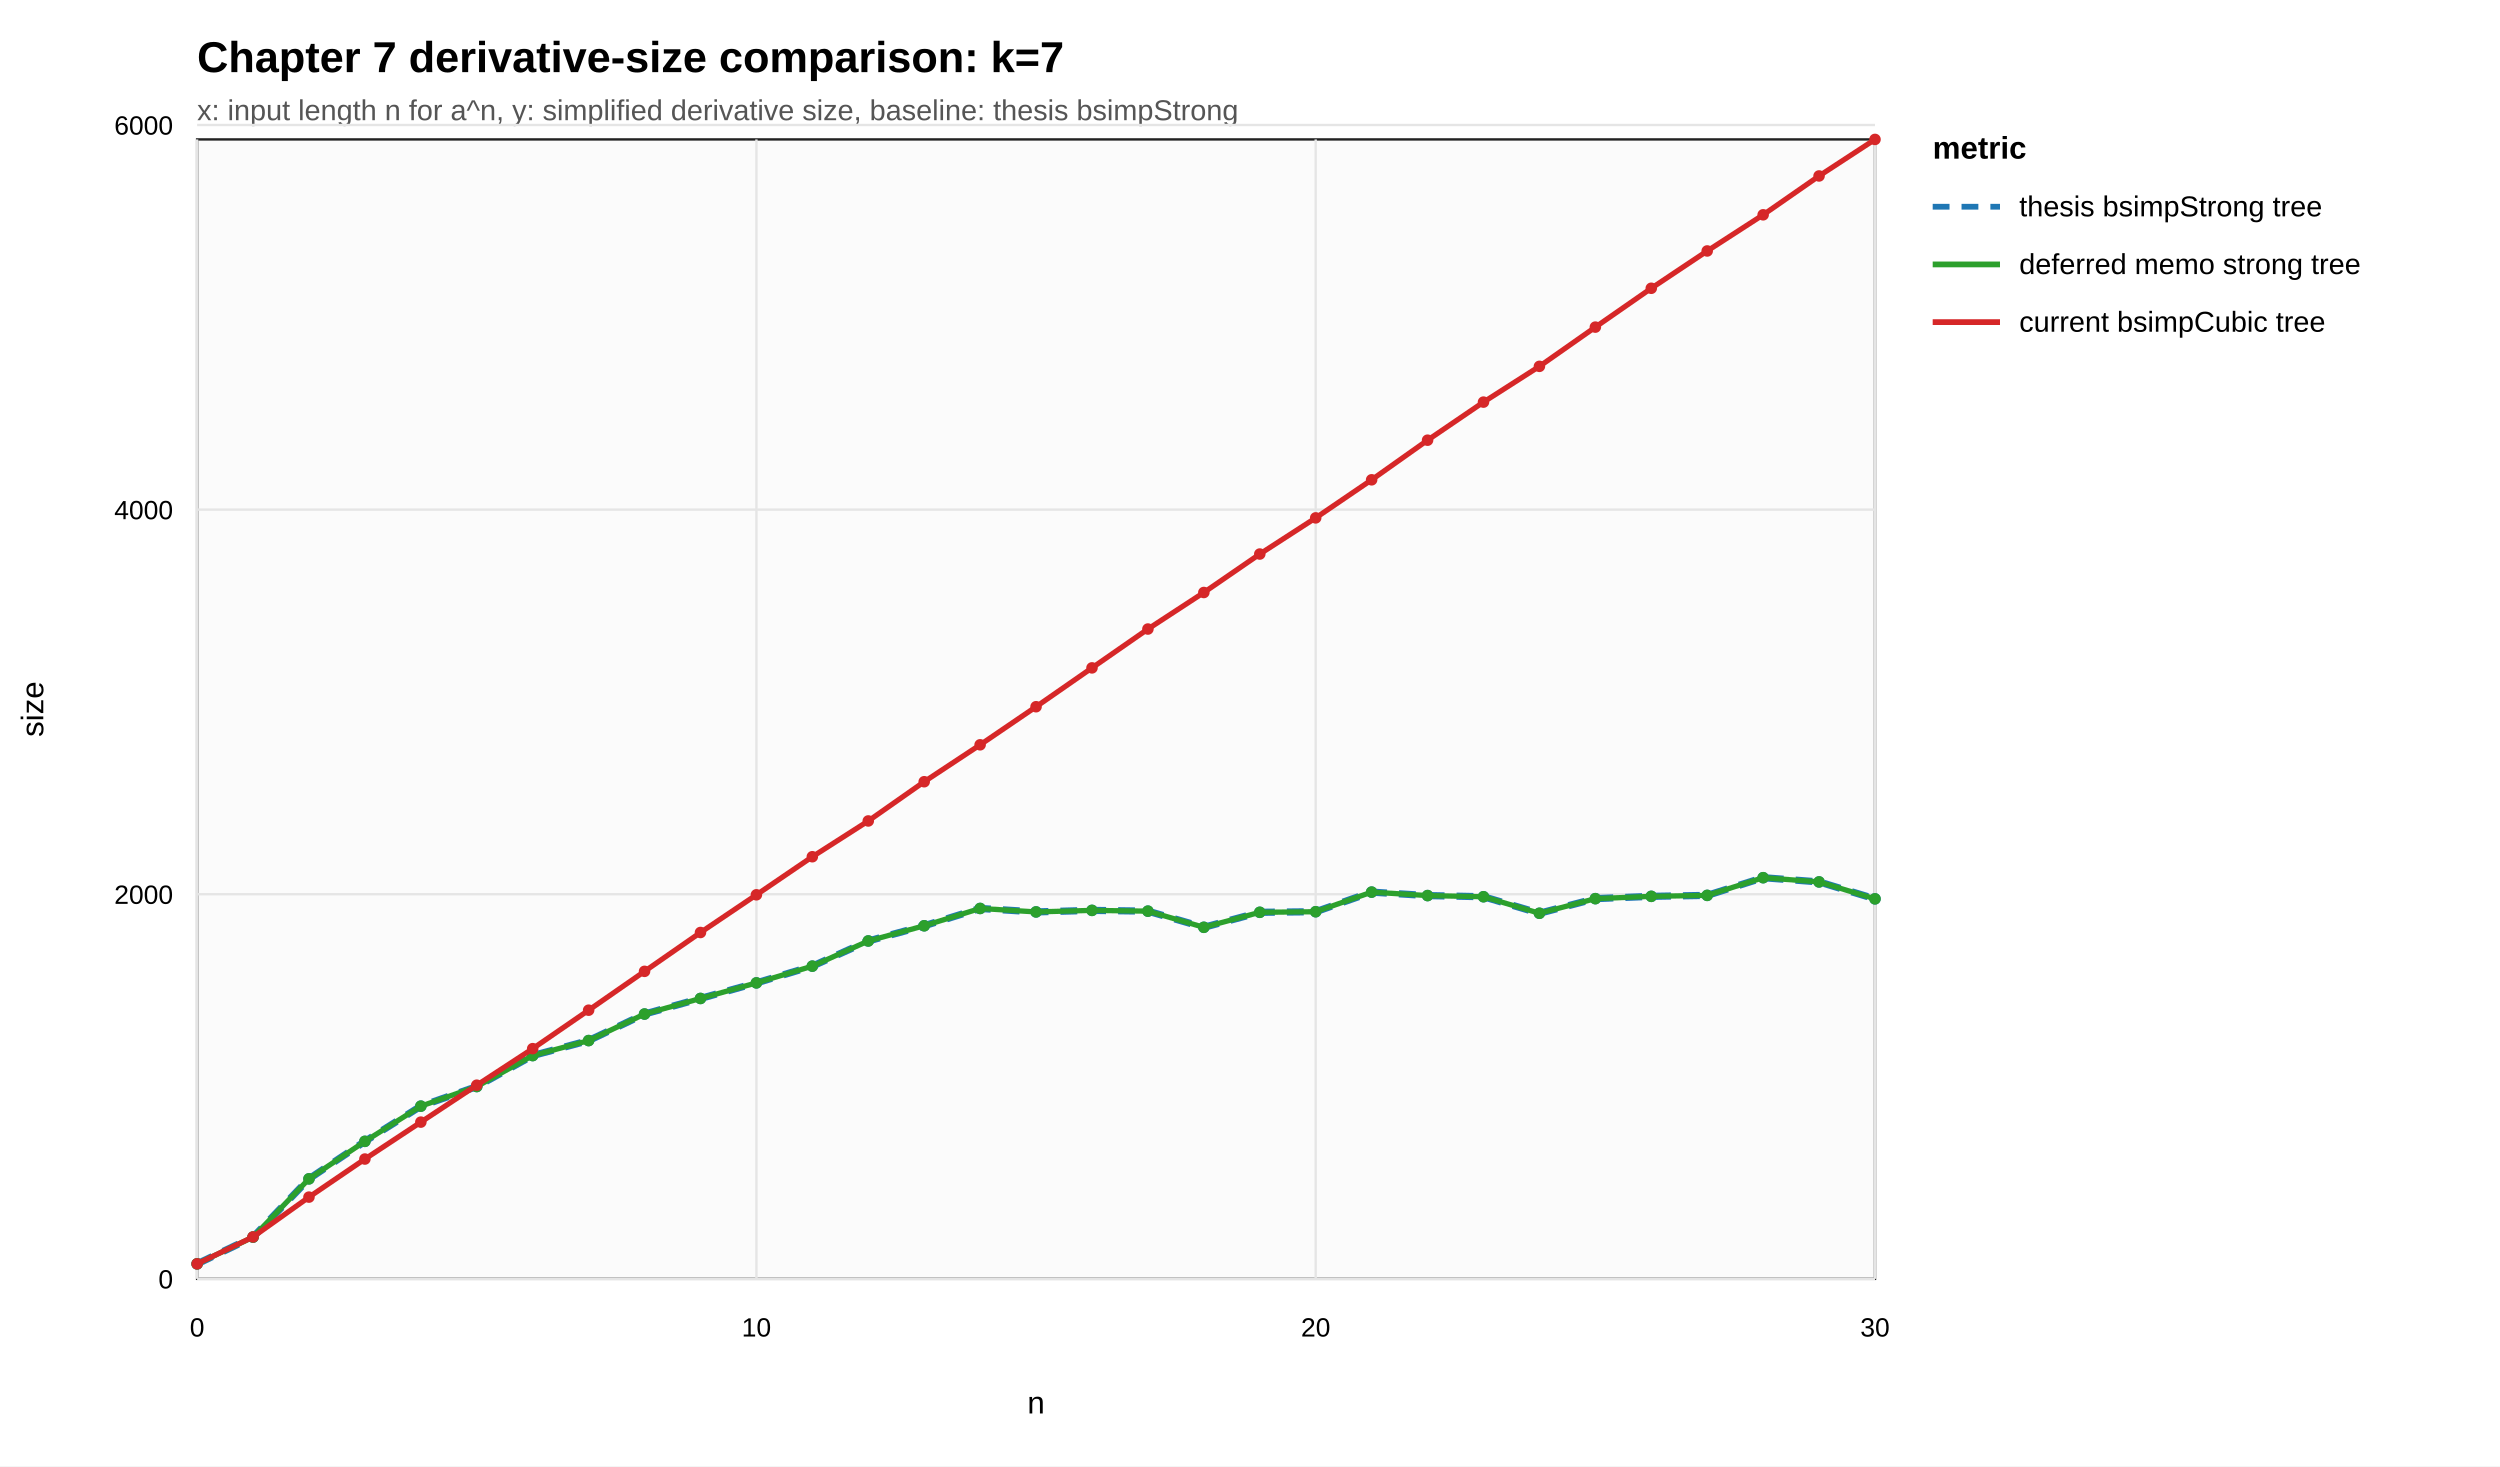
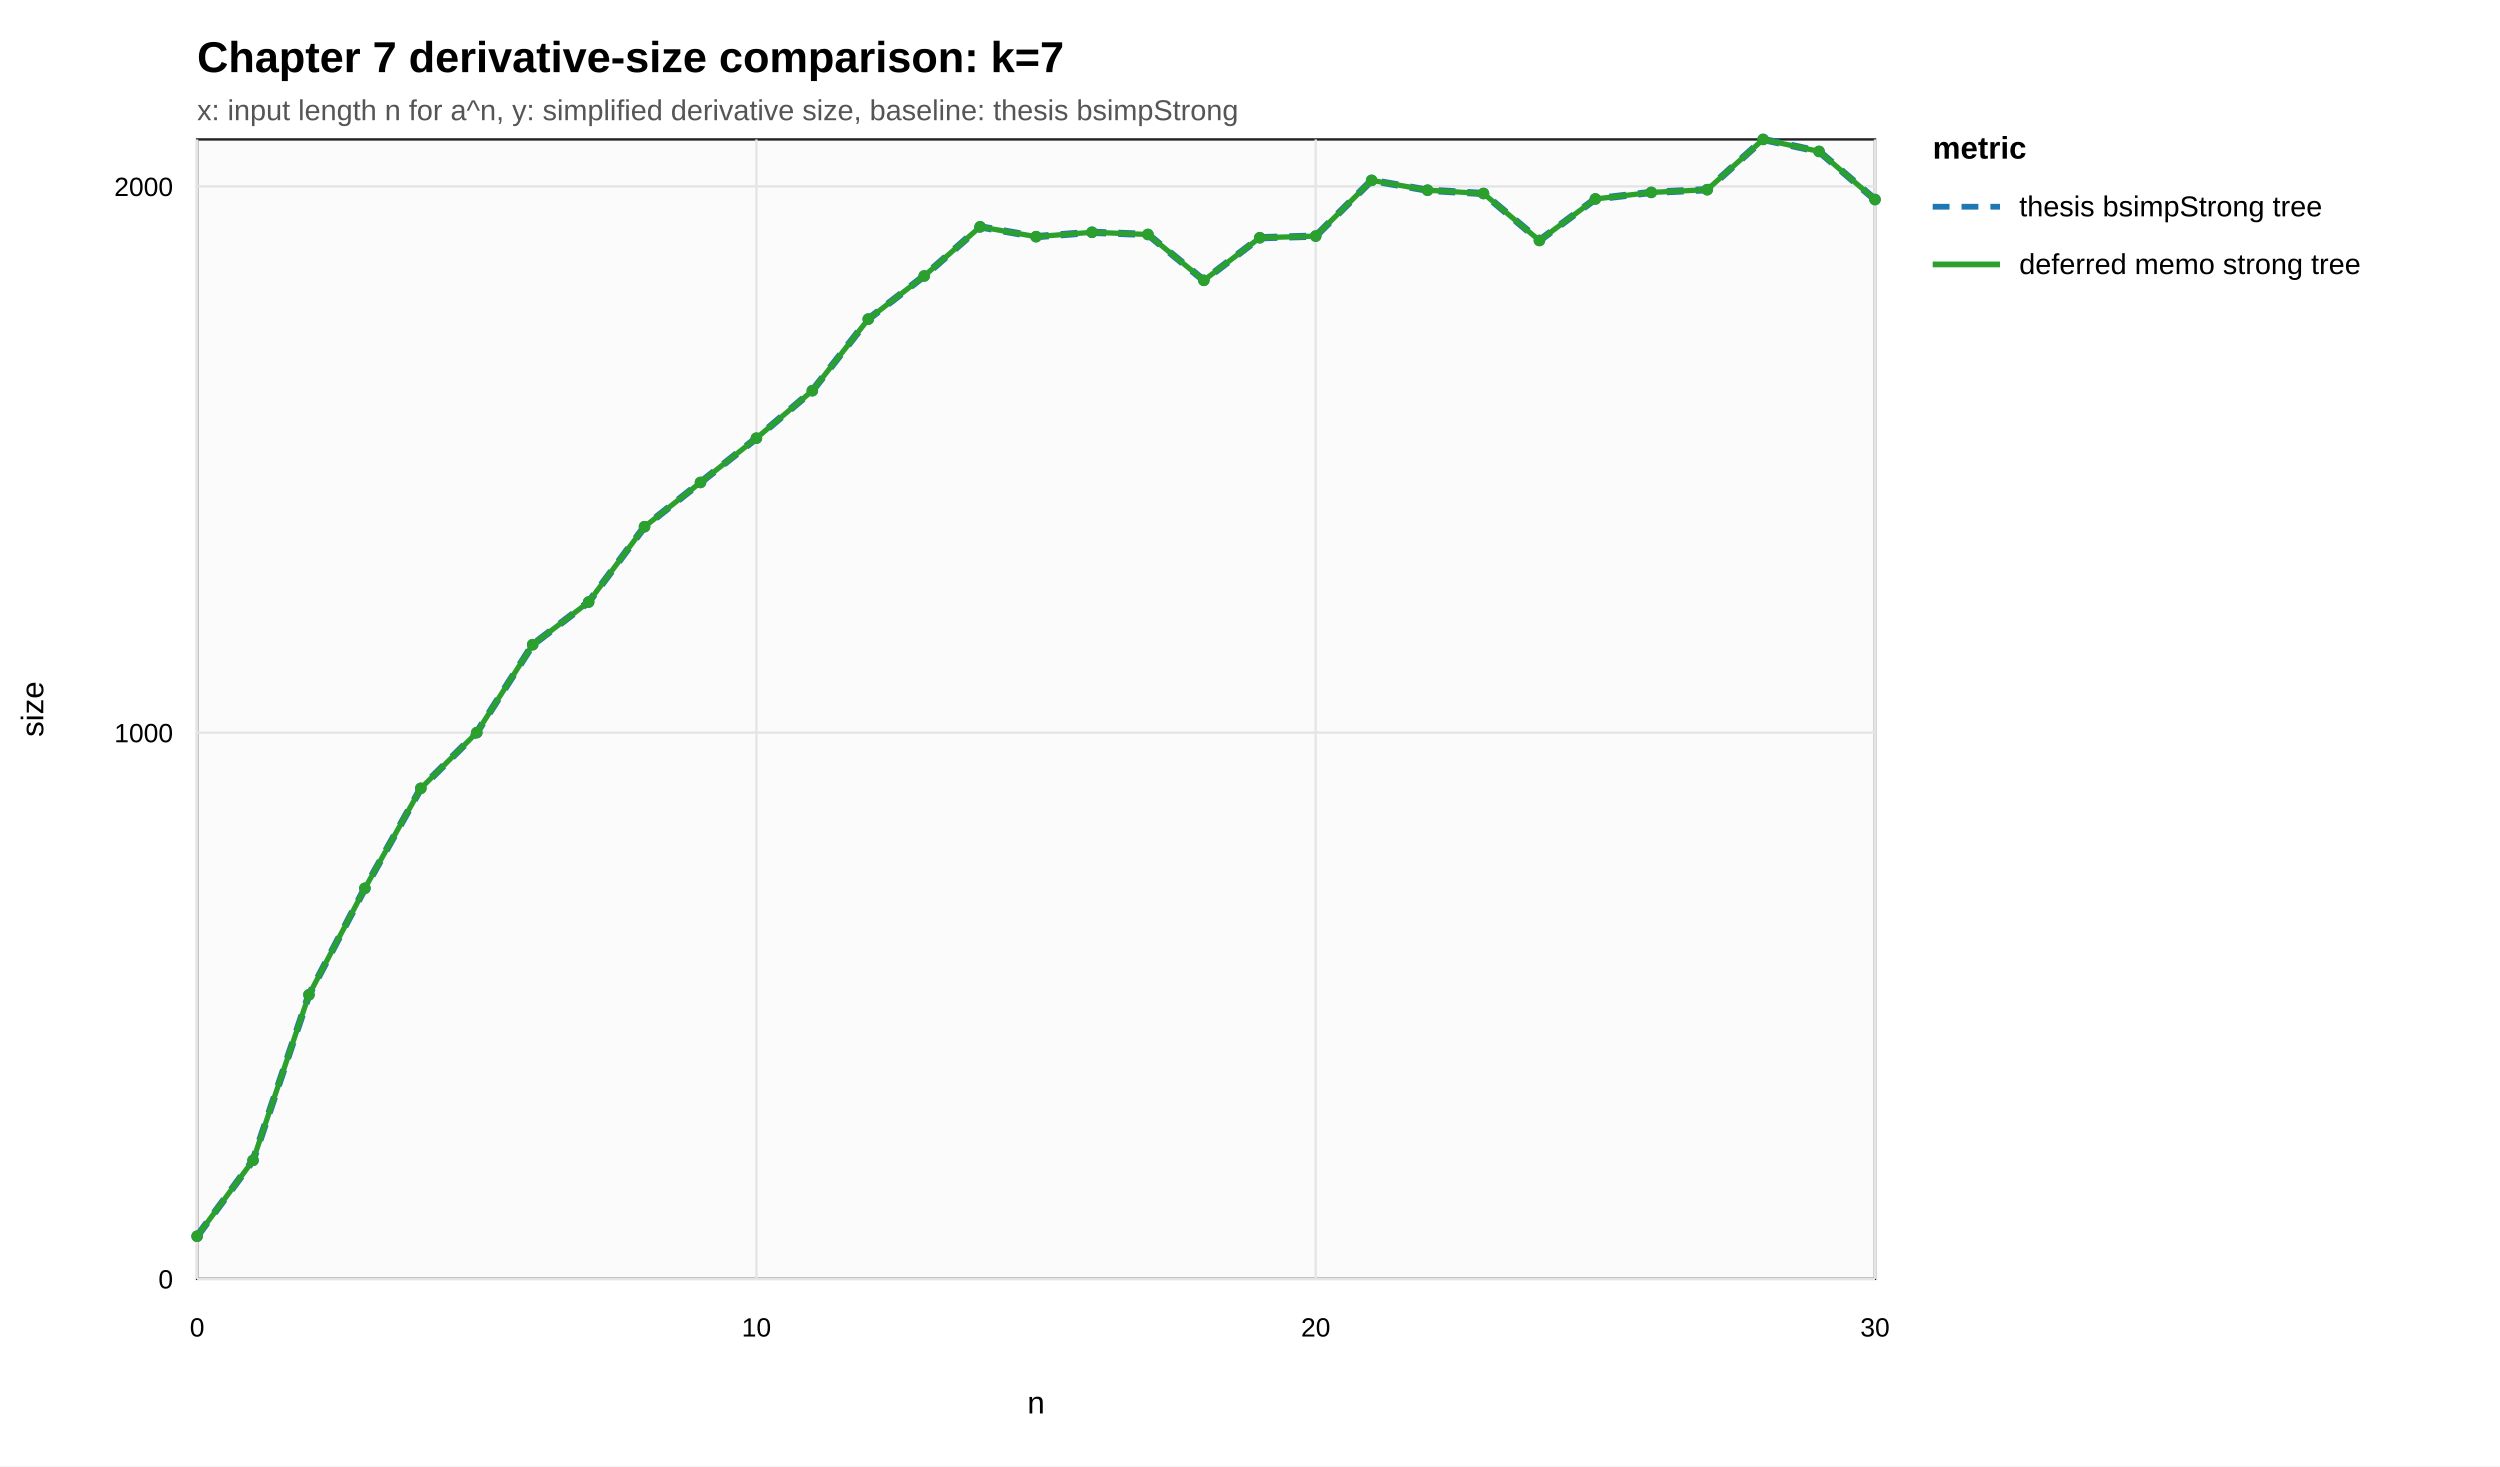
<svg xmlns="http://www.w3.org/2000/svg" width="1040" height="610" viewBox="0 0 1040 610">
  <rect width="100%" height="100%" fill="#ffffff" />
  <text x="82" y="30" font-family="Arial, sans-serif" font-size="18" font-weight="700">Chapter 7 derivative-size comparison: k=7</text>
  <text x="82" y="50" font-family="Arial, sans-serif" font-size="12" fill="#555">x: input length n for a^n, y: simplified derivative size, baseline: thesis bsimpStrong</text>
  <rect x="82" y="58" width="698" height="474" fill="#fbfbfb" stroke="#222" stroke-width="1" />
  <line x1="82.00" y1="58" x2="82.00" y2="532" stroke="#e5e5e5" stroke-width="1" />
  <text x="82.00" y="556" text-anchor="middle" font-family="Arial, sans-serif" font-size="11">0</text>
  <line x1="314.67" y1="58" x2="314.67" y2="532" stroke="#e5e5e5" stroke-width="1" />
  <text x="314.67" y="556" text-anchor="middle" font-family="Arial, sans-serif" font-size="11">10</text>
  <line x1="547.33" y1="58" x2="547.33" y2="532" stroke="#e5e5e5" stroke-width="1" />
  <text x="547.33" y="556" text-anchor="middle" font-family="Arial, sans-serif" font-size="11">20</text>
  <line x1="780.00" y1="58" x2="780.00" y2="532" stroke="#e5e5e5" stroke-width="1" />
  <text x="780.00" y="556" text-anchor="middle" font-family="Arial, sans-serif" font-size="11">30</text>
  <line x1="82" y1="532.00" x2="780" y2="532.00" stroke="#e5e5e5" stroke-width="1" />
  <text x="72" y="536.00" text-anchor="end" font-family="Arial, sans-serif" font-size="11">0</text>
-   <line x1="82" y1="372.00" x2="780" y2="372.00" stroke="#e5e5e5" stroke-width="1" />
-   <text x="72" y="376.00" text-anchor="end" font-family="Arial, sans-serif" font-size="11">2000</text>
-   <line x1="82" y1="212.00" x2="780" y2="212.00" stroke="#e5e5e5" stroke-width="1" />
-   <text x="72" y="216.00" text-anchor="end" font-family="Arial, sans-serif" font-size="11">4000</text>
-   <line x1="82" y1="52.00" x2="780" y2="52.00" stroke="#e5e5e5" stroke-width="1" />
-   <text x="72" y="56.00" text-anchor="end" font-family="Arial, sans-serif" font-size="11">6000</text>
+   <line x1="82" y1="304.77" x2="780" y2="304.77" stroke="#e5e5e5" stroke-width="1" />
+   <text x="72" y="308.77" text-anchor="end" font-family="Arial, sans-serif" font-size="11">1000</text>
+   <line x1="82" y1="77.54" x2="780" y2="77.54" stroke="#e5e5e5" stroke-width="1" />
+   <text x="72" y="81.54" text-anchor="end" font-family="Arial, sans-serif" font-size="11">2000</text>
  <text x="431.00" y="588" text-anchor="middle" font-family="Arial, sans-serif" font-size="13">n</text>
  <text x="18" y="295.00" transform="rotate(-90 18,295.00)" text-anchor="middle" font-family="Arial, sans-serif" font-size="13">size</text>
-   <path d="M82.00,525.76 L105.27,514.64 L128.53,490.40 L151.80,474.80 L175.07,460.16 L198.33,452.00 L221.60,439.12 L244.87,432.88 L268.13,421.84 L291.40,415.36 L314.67,408.88 L337.93,401.92 L361.20,391.44 L384.47,385.12 L407.73,377.92 L431.00,379.36 L454.27,378.72 L477.53,379.04 L500.80,385.76 L524.07,379.52 L547.33,379.28 L570.60,371.12 L593.87,372.56 L617.13,373.04 L640.40,379.92 L663.67,373.84 L686.93,372.88 L710.20,372.48 L733.47,365.12 L756.73,366.88 L780.00,373.92" fill="none" stroke="#1f77b4" stroke-width="3.0" stroke-dasharray="7 5" />
-   <circle cx="82.00" cy="525.76" r="2.4" fill="#1f77b4" />
-   <circle cx="105.27" cy="514.64" r="2.4" fill="#1f77b4" />
-   <circle cx="128.53" cy="490.40" r="2.4" fill="#1f77b4" />
-   <circle cx="151.80" cy="474.80" r="2.4" fill="#1f77b4" />
-   <circle cx="175.07" cy="460.16" r="2.4" fill="#1f77b4" />
-   <circle cx="198.33" cy="452.00" r="2.4" fill="#1f77b4" />
-   <circle cx="221.60" cy="439.12" r="2.4" fill="#1f77b4" />
-   <circle cx="244.87" cy="432.88" r="2.4" fill="#1f77b4" />
-   <circle cx="268.13" cy="421.84" r="2.4" fill="#1f77b4" />
-   <circle cx="291.40" cy="415.36" r="2.4" fill="#1f77b4" />
-   <circle cx="314.67" cy="408.88" r="2.4" fill="#1f77b4" />
-   <circle cx="337.93" cy="401.92" r="2.4" fill="#1f77b4" />
-   <circle cx="361.20" cy="391.44" r="2.4" fill="#1f77b4" />
-   <circle cx="384.47" cy="385.12" r="2.4" fill="#1f77b4" />
-   <circle cx="407.73" cy="377.92" r="2.4" fill="#1f77b4" />
-   <circle cx="431.00" cy="379.36" r="2.4" fill="#1f77b4" />
-   <circle cx="454.27" cy="378.72" r="2.4" fill="#1f77b4" />
-   <circle cx="477.53" cy="379.04" r="2.4" fill="#1f77b4" />
-   <circle cx="500.80" cy="385.76" r="2.4" fill="#1f77b4" />
-   <circle cx="524.07" cy="379.52" r="2.4" fill="#1f77b4" />
-   <circle cx="547.33" cy="379.28" r="2.4" fill="#1f77b4" />
-   <circle cx="570.60" cy="371.12" r="2.4" fill="#1f77b4" />
-   <circle cx="593.87" cy="372.56" r="2.4" fill="#1f77b4" />
-   <circle cx="617.13" cy="373.04" r="2.4" fill="#1f77b4" />
-   <circle cx="640.40" cy="379.92" r="2.4" fill="#1f77b4" />
-   <circle cx="663.67" cy="373.84" r="2.4" fill="#1f77b4" />
-   <circle cx="686.93" cy="372.88" r="2.4" fill="#1f77b4" />
-   <circle cx="710.20" cy="372.48" r="2.4" fill="#1f77b4" />
-   <circle cx="733.47" cy="365.12" r="2.4" fill="#1f77b4" />
-   <circle cx="756.73" cy="366.88" r="2.4" fill="#1f77b4" />
-   <circle cx="780.00" cy="373.92" r="2.4" fill="#1f77b4" />
-   <path d="M82.00,525.76 L105.27,514.64 L128.53,490.40 L151.80,474.80 L175.07,460.16 L198.33,452.00 L221.60,439.12 L244.87,432.88 L268.13,421.84 L291.40,415.36 L314.67,408.88 L337.93,401.92 L361.20,391.44 L384.47,385.12 L407.73,377.92 L431.00,379.36 L454.27,378.72 L477.53,379.04 L500.80,385.76 L524.07,379.52 L547.33,379.28 L570.60,371.12 L593.87,372.56 L617.13,373.04 L640.40,379.92 L663.67,373.84 L686.93,372.88 L710.20,372.48 L733.47,365.12 L756.73,366.88 L780.00,373.92" fill="none" stroke="#2ca02c" stroke-width="2.2" />
-   <circle cx="82.00" cy="525.76" r="2.4" fill="#2ca02c" />
-   <circle cx="105.27" cy="514.64" r="2.4" fill="#2ca02c" />
-   <circle cx="128.53" cy="490.40" r="2.4" fill="#2ca02c" />
-   <circle cx="151.80" cy="474.80" r="2.4" fill="#2ca02c" />
-   <circle cx="175.07" cy="460.16" r="2.4" fill="#2ca02c" />
-   <circle cx="198.33" cy="452.00" r="2.4" fill="#2ca02c" />
-   <circle cx="221.60" cy="439.12" r="2.4" fill="#2ca02c" />
-   <circle cx="244.87" cy="432.88" r="2.4" fill="#2ca02c" />
-   <circle cx="268.13" cy="421.84" r="2.4" fill="#2ca02c" />
-   <circle cx="291.40" cy="415.36" r="2.4" fill="#2ca02c" />
-   <circle cx="314.67" cy="408.88" r="2.4" fill="#2ca02c" />
-   <circle cx="337.93" cy="401.92" r="2.4" fill="#2ca02c" />
-   <circle cx="361.20" cy="391.44" r="2.4" fill="#2ca02c" />
-   <circle cx="384.47" cy="385.12" r="2.4" fill="#2ca02c" />
-   <circle cx="407.73" cy="377.92" r="2.4" fill="#2ca02c" />
-   <circle cx="431.00" cy="379.36" r="2.4" fill="#2ca02c" />
-   <circle cx="454.27" cy="378.72" r="2.4" fill="#2ca02c" />
-   <circle cx="477.53" cy="379.04" r="2.4" fill="#2ca02c" />
-   <circle cx="500.80" cy="385.76" r="2.4" fill="#2ca02c" />
-   <circle cx="524.07" cy="379.52" r="2.4" fill="#2ca02c" />
-   <circle cx="547.33" cy="379.28" r="2.4" fill="#2ca02c" />
-   <circle cx="570.60" cy="371.12" r="2.4" fill="#2ca02c" />
-   <circle cx="593.87" cy="372.56" r="2.4" fill="#2ca02c" />
-   <circle cx="617.13" cy="373.04" r="2.4" fill="#2ca02c" />
-   <circle cx="640.40" cy="379.92" r="2.4" fill="#2ca02c" />
-   <circle cx="663.67" cy="373.84" r="2.4" fill="#2ca02c" />
-   <circle cx="686.93" cy="372.88" r="2.4" fill="#2ca02c" />
-   <circle cx="710.20" cy="372.48" r="2.4" fill="#2ca02c" />
-   <circle cx="733.47" cy="365.12" r="2.4" fill="#2ca02c" />
-   <circle cx="756.73" cy="366.88" r="2.4" fill="#2ca02c" />
-   <circle cx="780.00" cy="373.92" r="2.4" fill="#2ca02c" />
-   <path d="M82.00,525.76 L105.27,514.56 L128.53,498.00 L151.80,482.16 L175.07,466.80 L198.33,451.44 L221.60,436.24 L244.87,420.24 L268.13,404.08 L291.40,387.92 L314.67,372.24 L337.93,356.40 L361.20,341.52 L384.47,325.20 L407.73,309.84 L431.00,294.00 L454.27,277.84 L477.53,261.68 L500.80,246.48 L524.07,230.48 L547.33,215.44 L570.60,199.60 L593.87,183.12 L617.13,167.28 L640.40,152.40 L663.67,136.08 L686.93,119.92 L710.20,104.40 L733.47,89.36 L756.73,73.20 L780.00,58.00" fill="none" stroke="#d62728" stroke-width="2.2" />
-   <circle cx="82.00" cy="525.76" r="2.4" fill="#d62728" />
-   <circle cx="105.27" cy="514.56" r="2.4" fill="#d62728" />
-   <circle cx="128.53" cy="498.00" r="2.4" fill="#d62728" />
-   <circle cx="151.80" cy="482.16" r="2.4" fill="#d62728" />
-   <circle cx="175.07" cy="466.80" r="2.4" fill="#d62728" />
-   <circle cx="198.33" cy="451.44" r="2.4" fill="#d62728" />
-   <circle cx="221.60" cy="436.24" r="2.4" fill="#d62728" />
-   <circle cx="244.87" cy="420.24" r="2.4" fill="#d62728" />
-   <circle cx="268.13" cy="404.08" r="2.4" fill="#d62728" />
-   <circle cx="291.40" cy="387.92" r="2.4" fill="#d62728" />
-   <circle cx="314.67" cy="372.24" r="2.4" fill="#d62728" />
-   <circle cx="337.93" cy="356.40" r="2.4" fill="#d62728" />
-   <circle cx="361.20" cy="341.52" r="2.4" fill="#d62728" />
-   <circle cx="384.47" cy="325.20" r="2.4" fill="#d62728" />
-   <circle cx="407.73" cy="309.84" r="2.4" fill="#d62728" />
-   <circle cx="431.00" cy="294.00" r="2.4" fill="#d62728" />
-   <circle cx="454.27" cy="277.84" r="2.4" fill="#d62728" />
-   <circle cx="477.53" cy="261.68" r="2.4" fill="#d62728" />
-   <circle cx="500.80" cy="246.48" r="2.4" fill="#d62728" />
-   <circle cx="524.07" cy="230.48" r="2.4" fill="#d62728" />
-   <circle cx="547.33" cy="215.44" r="2.4" fill="#d62728" />
-   <circle cx="570.60" cy="199.60" r="2.4" fill="#d62728" />
-   <circle cx="593.87" cy="183.12" r="2.4" fill="#d62728" />
-   <circle cx="617.13" cy="167.28" r="2.4" fill="#d62728" />
-   <circle cx="640.40" cy="152.40" r="2.4" fill="#d62728" />
-   <circle cx="663.67" cy="136.08" r="2.4" fill="#d62728" />
-   <circle cx="686.93" cy="119.92" r="2.4" fill="#d62728" />
-   <circle cx="710.20" cy="104.40" r="2.4" fill="#d62728" />
-   <circle cx="733.47" cy="89.36" r="2.4" fill="#d62728" />
-   <circle cx="756.73" cy="73.20" r="2.4" fill="#d62728" />
-   <circle cx="780.00" cy="58.00" r="2.4" fill="#d62728" />
+   <path d="M82.00,514.28 L105.27,482.69 L128.53,413.84 L151.80,369.53 L175.07,327.95 L198.33,304.77 L221.60,268.19 L244.87,250.46 L268.13,219.11 L291.40,200.70 L314.67,182.29 L337.93,162.53 L361.20,132.76 L384.47,114.81 L407.73,94.36 L431.00,98.45 L454.27,96.63 L477.53,97.54 L500.80,116.63 L524.07,98.90 L547.33,98.22 L570.60,75.04 L593.87,79.13 L617.13,80.50 L640.40,100.04 L663.67,82.77 L686.93,80.04 L710.20,78.91 L733.47,58.00 L756.73,63.00 L780.00,83.00" fill="none" stroke="#1f77b4" stroke-width="3.0" stroke-dasharray="7 5" />
+   <circle cx="82.00" cy="514.28" r="2.4" fill="#1f77b4" />
+   <circle cx="105.27" cy="482.69" r="2.4" fill="#1f77b4" />
+   <circle cx="128.53" cy="413.84" r="2.4" fill="#1f77b4" />
+   <circle cx="151.80" cy="369.53" r="2.4" fill="#1f77b4" />
+   <circle cx="175.07" cy="327.95" r="2.4" fill="#1f77b4" />
+   <circle cx="198.33" cy="304.77" r="2.4" fill="#1f77b4" />
+   <circle cx="221.60" cy="268.19" r="2.4" fill="#1f77b4" />
+   <circle cx="244.87" cy="250.46" r="2.4" fill="#1f77b4" />
+   <circle cx="268.13" cy="219.11" r="2.4" fill="#1f77b4" />
+   <circle cx="291.40" cy="200.70" r="2.4" fill="#1f77b4" />
+   <circle cx="314.67" cy="182.29" r="2.4" fill="#1f77b4" />
+   <circle cx="337.93" cy="162.53" r="2.4" fill="#1f77b4" />
+   <circle cx="361.20" cy="132.76" r="2.4" fill="#1f77b4" />
+   <circle cx="384.47" cy="114.81" r="2.4" fill="#1f77b4" />
+   <circle cx="407.73" cy="94.36" r="2.4" fill="#1f77b4" />
+   <circle cx="431.00" cy="98.45" r="2.4" fill="#1f77b4" />
+   <circle cx="454.27" cy="96.63" r="2.4" fill="#1f77b4" />
+   <circle cx="477.53" cy="97.54" r="2.4" fill="#1f77b4" />
+   <circle cx="500.80" cy="116.63" r="2.4" fill="#1f77b4" />
+   <circle cx="524.07" cy="98.90" r="2.4" fill="#1f77b4" />
+   <circle cx="547.33" cy="98.22" r="2.4" fill="#1f77b4" />
+   <circle cx="570.60" cy="75.04" r="2.4" fill="#1f77b4" />
+   <circle cx="593.87" cy="79.13" r="2.4" fill="#1f77b4" />
+   <circle cx="617.13" cy="80.50" r="2.4" fill="#1f77b4" />
+   <circle cx="640.40" cy="100.04" r="2.4" fill="#1f77b4" />
+   <circle cx="663.67" cy="82.77" r="2.4" fill="#1f77b4" />
+   <circle cx="686.93" cy="80.04" r="2.4" fill="#1f77b4" />
+   <circle cx="710.20" cy="78.91" r="2.4" fill="#1f77b4" />
+   <circle cx="733.47" cy="58.00" r="2.4" fill="#1f77b4" />
+   <circle cx="756.73" cy="63.00" r="2.4" fill="#1f77b4" />
+   <circle cx="780.00" cy="83.00" r="2.4" fill="#1f77b4" />
+   <path d="M82.00,514.28 L105.27,482.69 L128.53,413.84 L151.80,369.53 L175.07,327.95 L198.33,304.77 L221.60,268.19 L244.87,250.46 L268.13,219.11 L291.40,200.70 L314.67,182.29 L337.93,162.53 L361.20,132.76 L384.47,114.81 L407.73,94.36 L431.00,98.45 L454.27,96.63 L477.53,97.54 L500.80,116.63 L524.07,98.90 L547.33,98.22 L570.60,75.04 L593.87,79.13 L617.13,80.50 L640.40,100.04 L663.67,82.77 L686.93,80.04 L710.20,78.91 L733.47,58.00 L756.73,63.00 L780.00,83.00" fill="none" stroke="#2ca02c" stroke-width="2.2" />
+   <circle cx="82.00" cy="514.28" r="2.4" fill="#2ca02c" />
+   <circle cx="105.27" cy="482.69" r="2.4" fill="#2ca02c" />
+   <circle cx="128.53" cy="413.84" r="2.4" fill="#2ca02c" />
+   <circle cx="151.80" cy="369.53" r="2.4" fill="#2ca02c" />
+   <circle cx="175.07" cy="327.95" r="2.4" fill="#2ca02c" />
+   <circle cx="198.33" cy="304.77" r="2.4" fill="#2ca02c" />
+   <circle cx="221.60" cy="268.19" r="2.4" fill="#2ca02c" />
+   <circle cx="244.87" cy="250.46" r="2.4" fill="#2ca02c" />
+   <circle cx="268.13" cy="219.11" r="2.4" fill="#2ca02c" />
+   <circle cx="291.40" cy="200.70" r="2.4" fill="#2ca02c" />
+   <circle cx="314.67" cy="182.29" r="2.4" fill="#2ca02c" />
+   <circle cx="337.93" cy="162.53" r="2.4" fill="#2ca02c" />
+   <circle cx="361.20" cy="132.76" r="2.4" fill="#2ca02c" />
+   <circle cx="384.47" cy="114.81" r="2.4" fill="#2ca02c" />
+   <circle cx="407.73" cy="94.36" r="2.4" fill="#2ca02c" />
+   <circle cx="431.00" cy="98.45" r="2.4" fill="#2ca02c" />
+   <circle cx="454.27" cy="96.63" r="2.4" fill="#2ca02c" />
+   <circle cx="477.53" cy="97.54" r="2.4" fill="#2ca02c" />
+   <circle cx="500.80" cy="116.63" r="2.4" fill="#2ca02c" />
+   <circle cx="524.07" cy="98.90" r="2.4" fill="#2ca02c" />
+   <circle cx="547.33" cy="98.22" r="2.4" fill="#2ca02c" />
+   <circle cx="570.60" cy="75.04" r="2.4" fill="#2ca02c" />
+   <circle cx="593.87" cy="79.13" r="2.4" fill="#2ca02c" />
+   <circle cx="617.13" cy="80.50" r="2.4" fill="#2ca02c" />
+   <circle cx="640.40" cy="100.04" r="2.4" fill="#2ca02c" />
+   <circle cx="663.67" cy="82.77" r="2.4" fill="#2ca02c" />
+   <circle cx="686.93" cy="80.04" r="2.4" fill="#2ca02c" />
+   <circle cx="710.20" cy="78.91" r="2.4" fill="#2ca02c" />
+   <circle cx="733.47" cy="58.00" r="2.4" fill="#2ca02c" />
+   <circle cx="756.73" cy="63.00" r="2.4" fill="#2ca02c" />
+   <circle cx="780.00" cy="83.00" r="2.4" fill="#2ca02c" />
  <text x="804" y="66" font-family="Arial, sans-serif" font-size="13" font-weight="700">metric</text>
  <line x1="804" y1="86" x2="832" y2="86" stroke="#1f77b4" stroke-width="2.4" stroke-dasharray="7 5" />
  <text x="840" y="90" font-family="Arial, sans-serif" font-size="12">thesis bsimpStrong tree</text>
  <line x1="804" y1="110" x2="832" y2="110" stroke="#2ca02c" stroke-width="2.4" />
  <text x="840" y="114" font-family="Arial, sans-serif" font-size="12">deferred memo strong tree</text>
-   <line x1="804" y1="134" x2="832" y2="134" stroke="#d62728" stroke-width="2.4" />
-   <text x="840" y="138" font-family="Arial, sans-serif" font-size="12">current bsimpCubic tree</text>
</svg>
